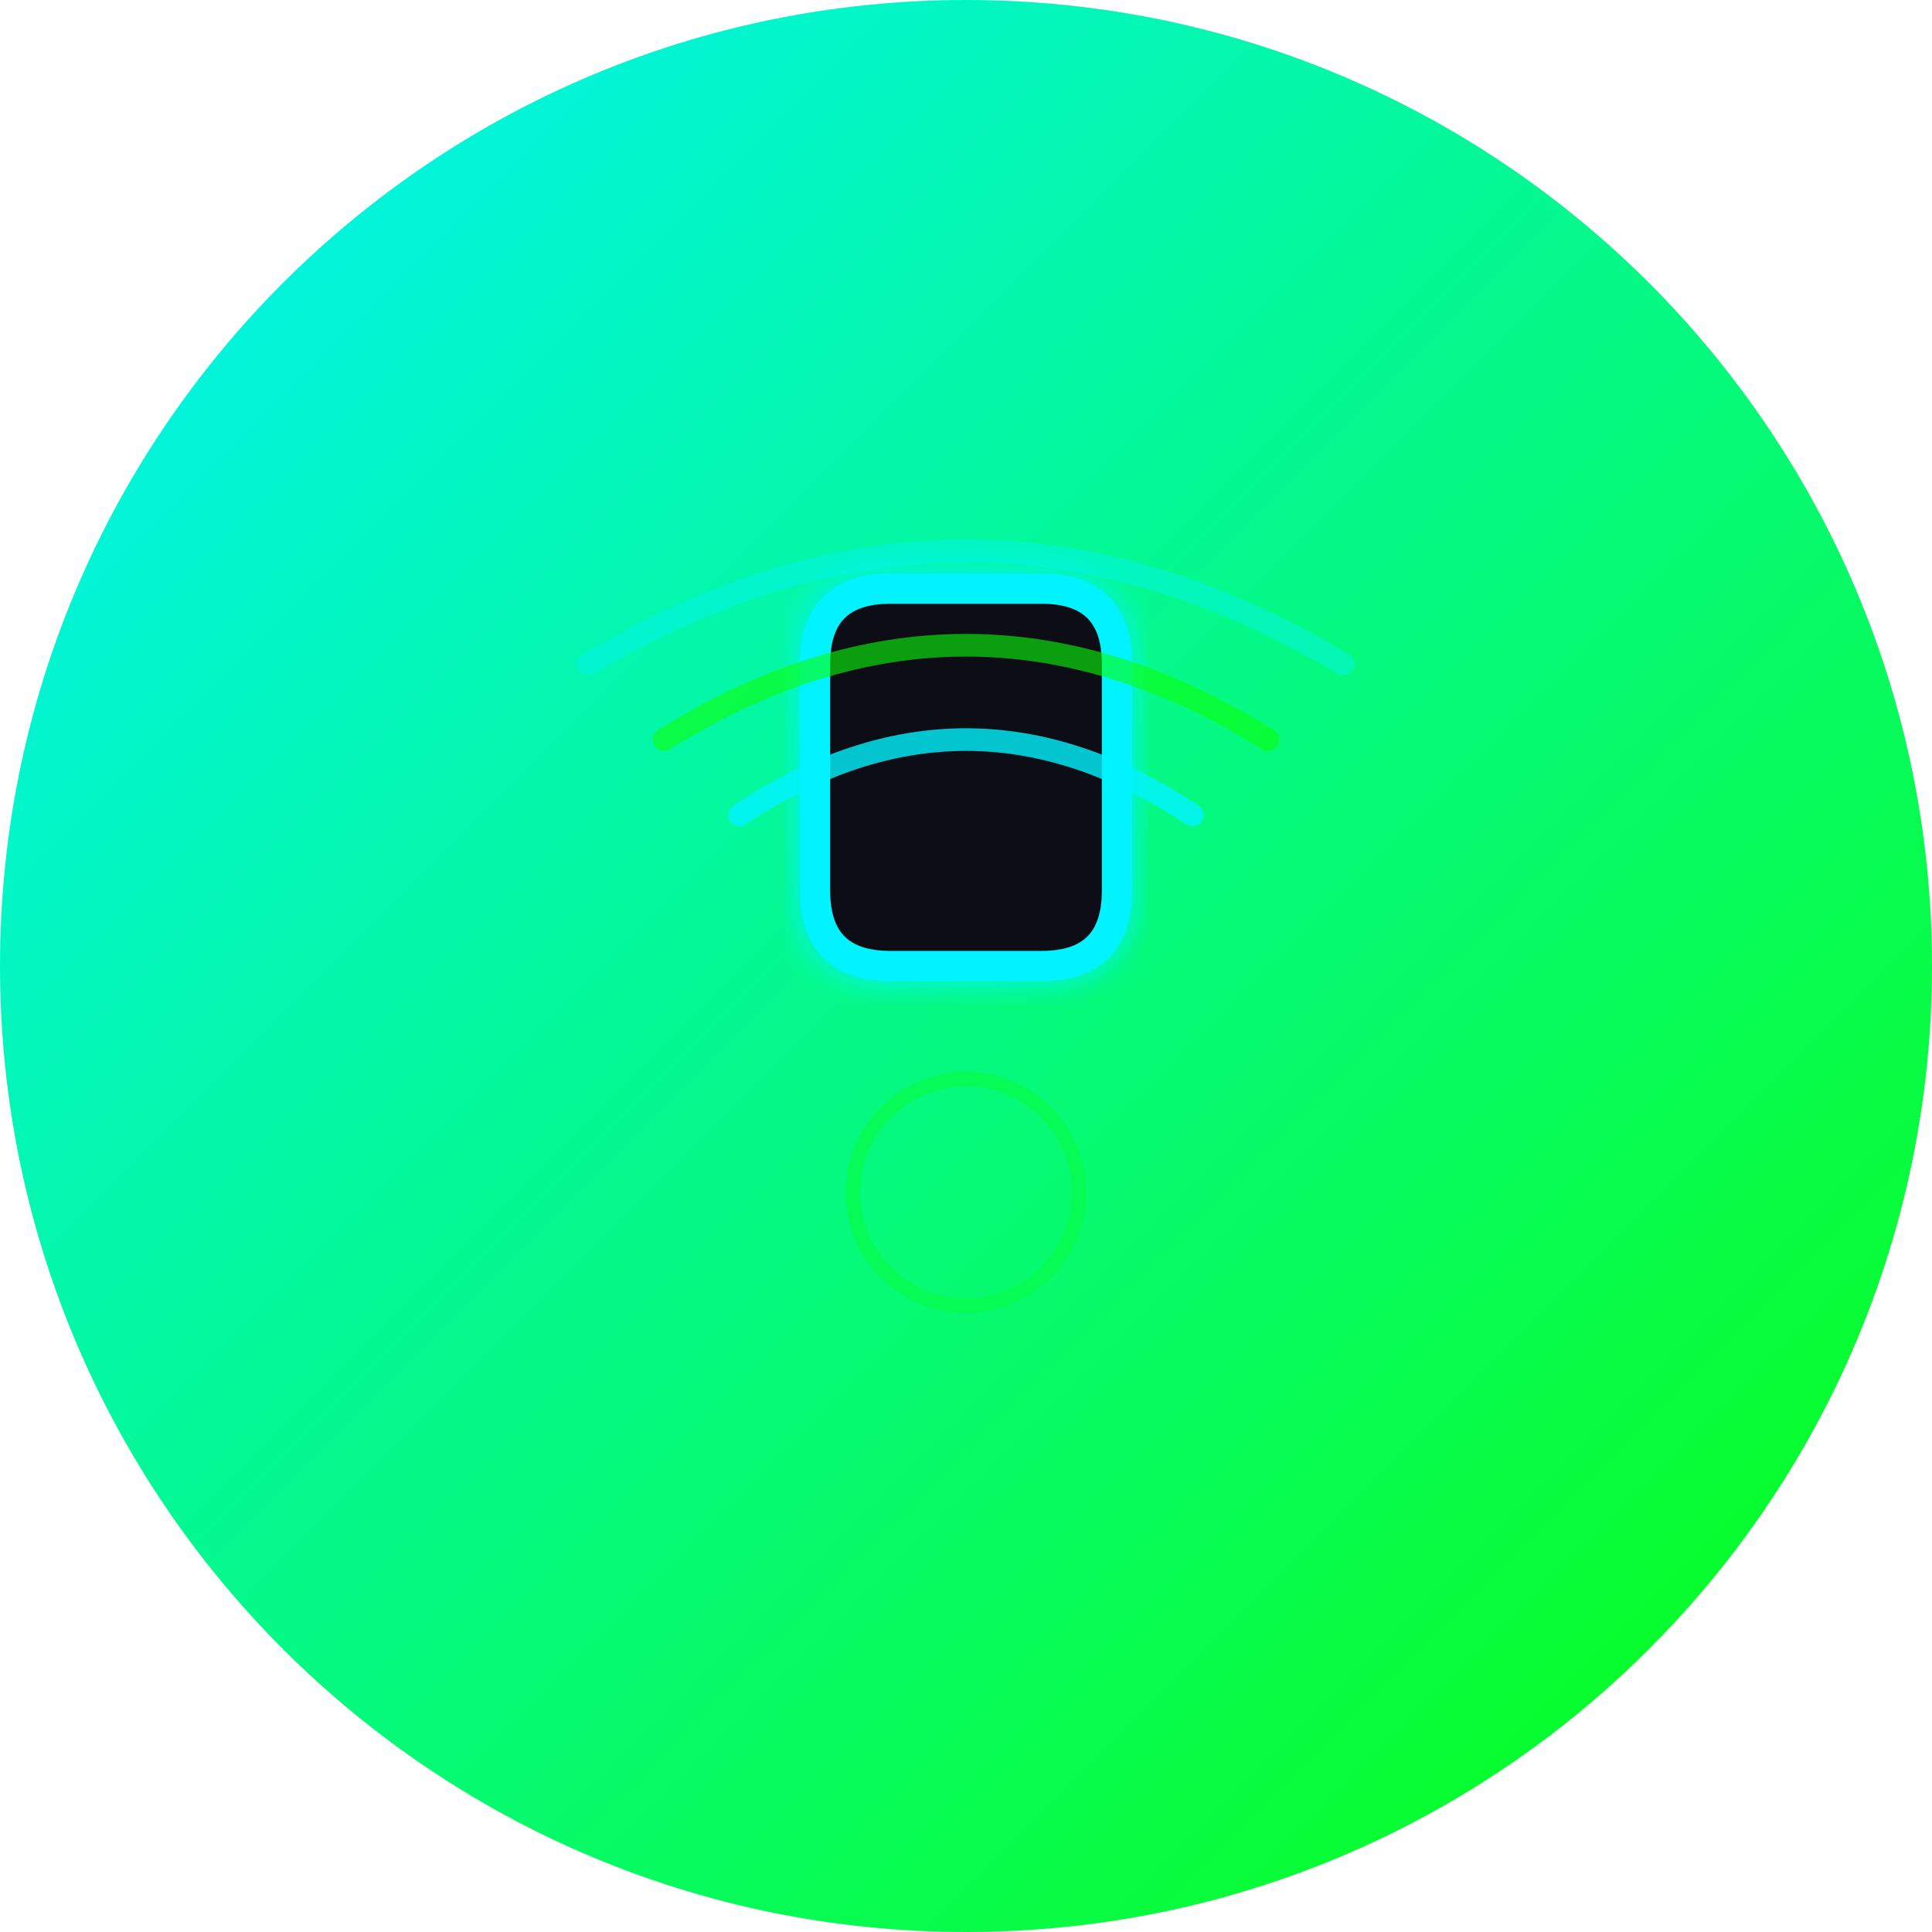
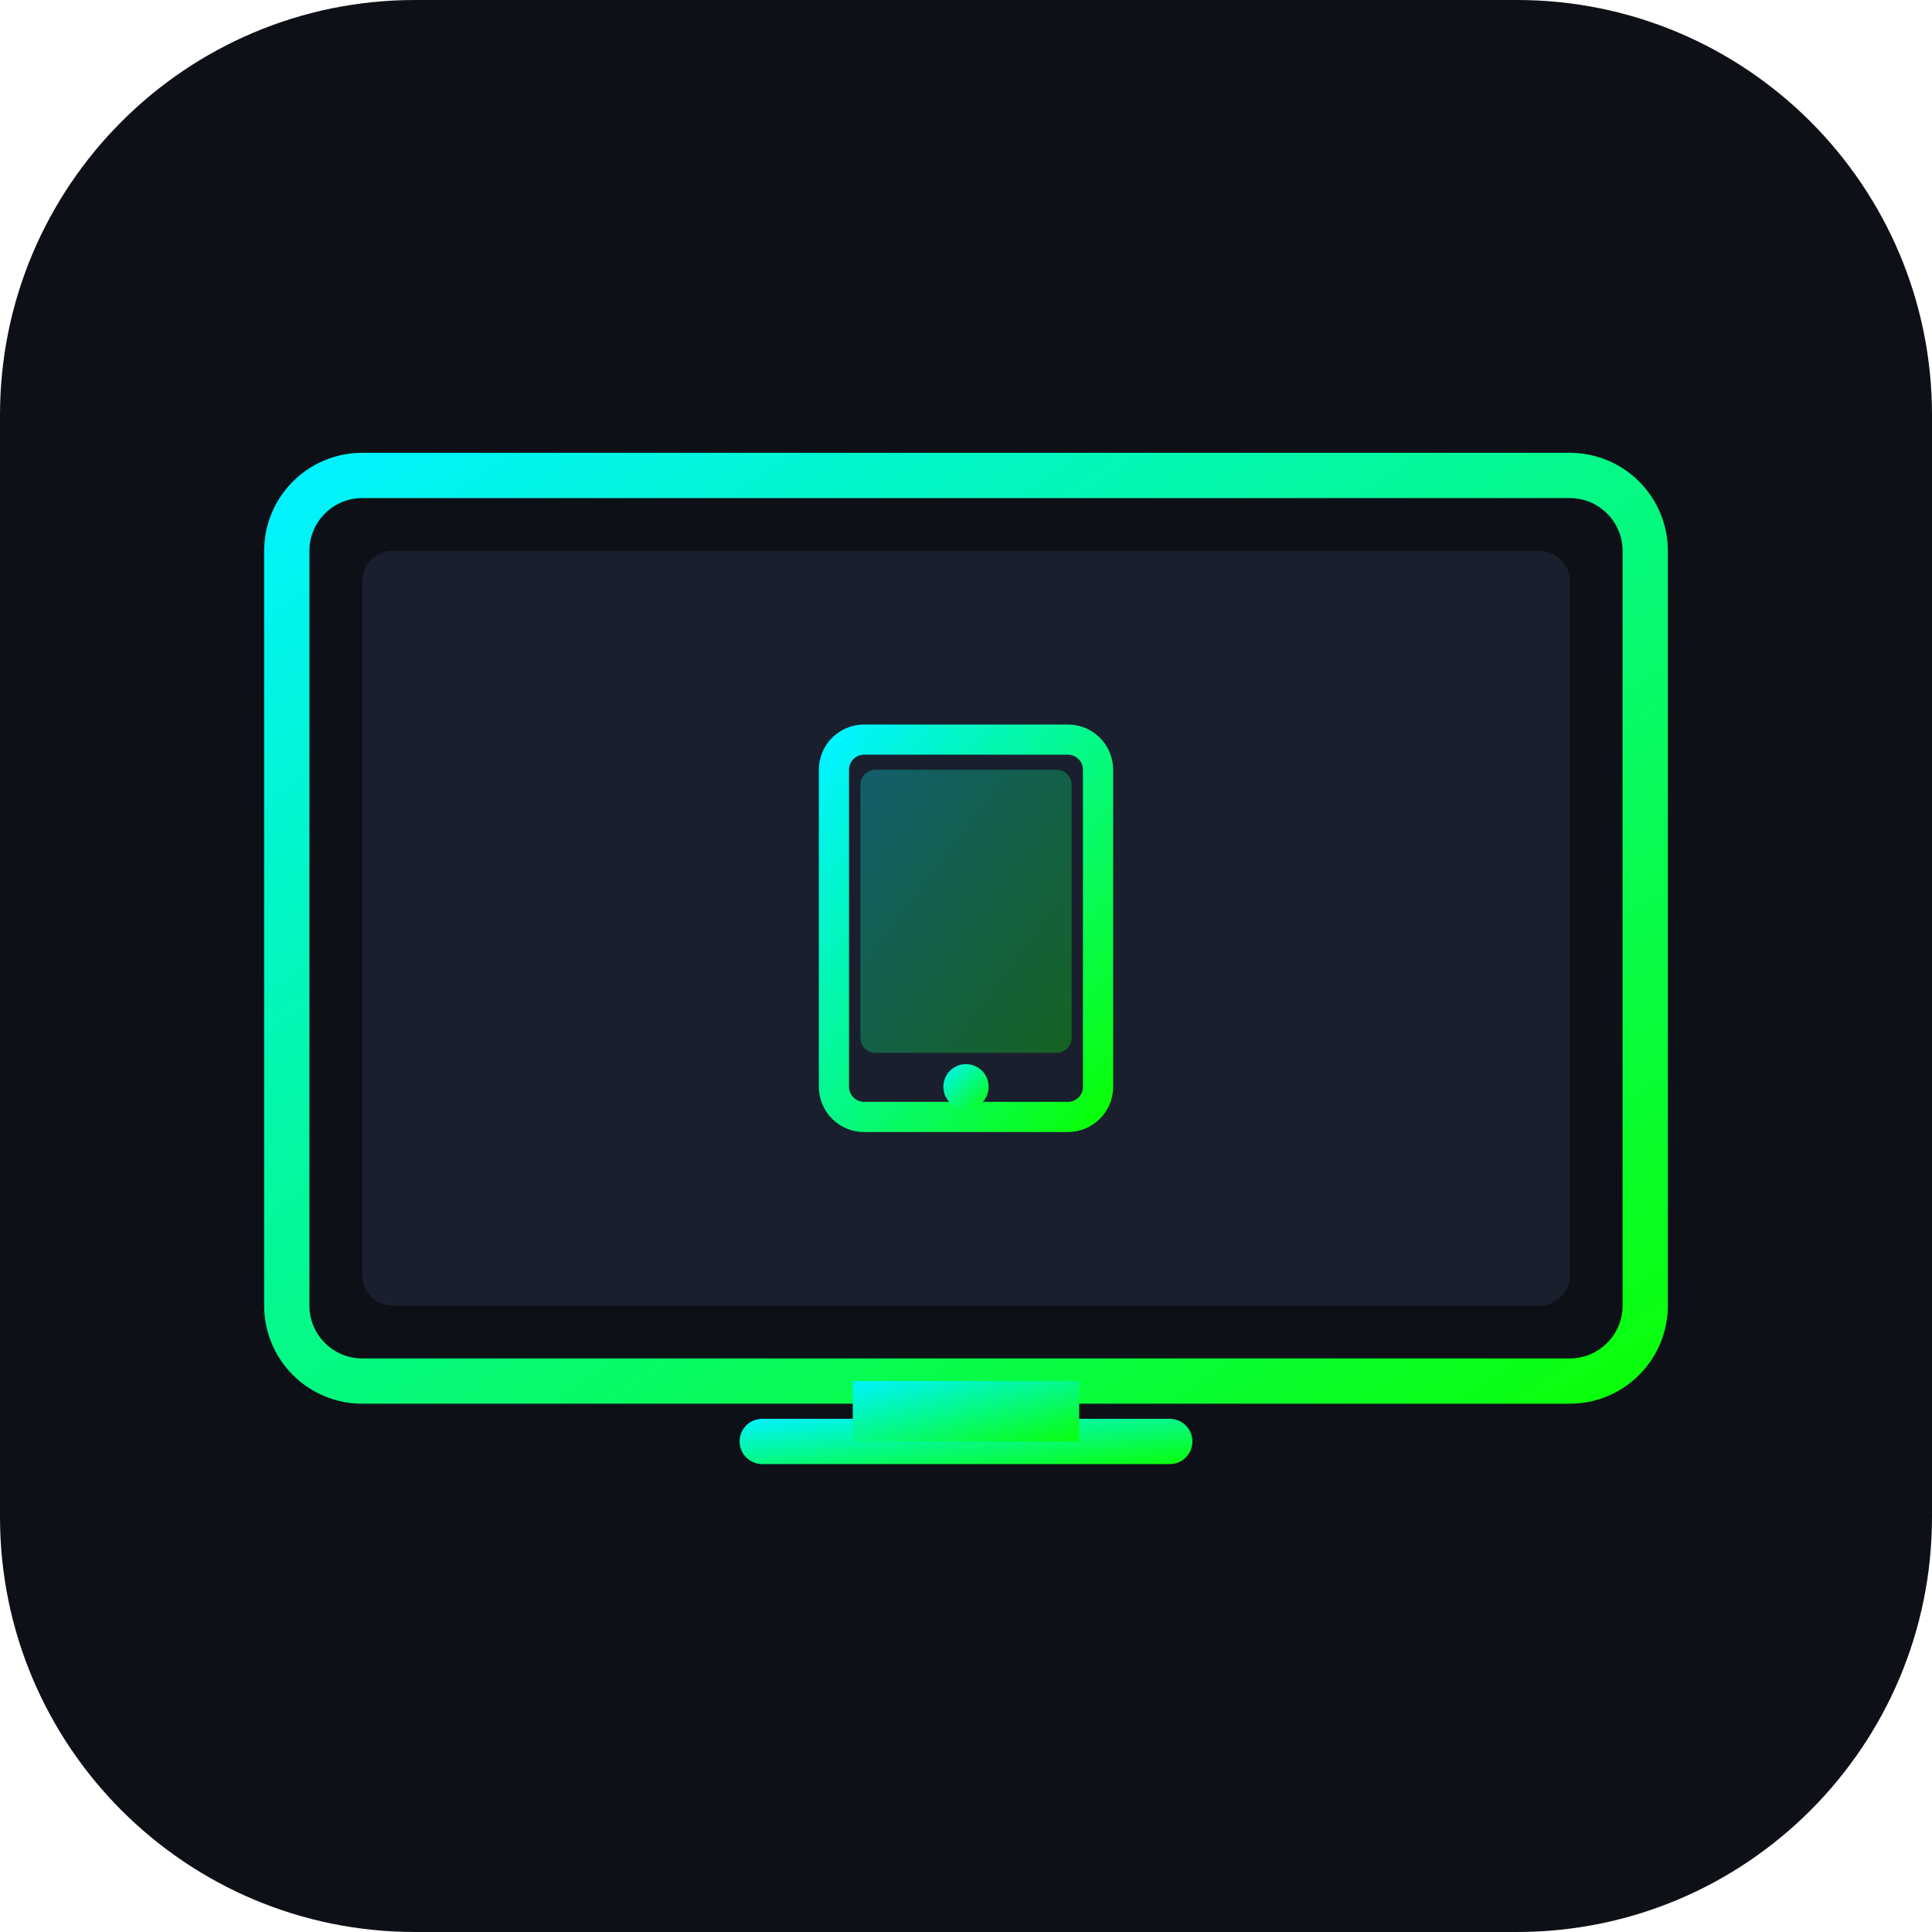
<svg xmlns="http://www.w3.org/2000/svg" width="512" height="512" viewBox="0 0 512 512" fill="none">
-   <circle cx="256" cy="256" r="256" fill="url(#gradient)" />
  <defs>
    <linearGradient id="gradient" x1="0%" y1="0%" x2="100%" y2="100%">
-       <stop offset="0%" style="stop-color:#00f3ff;stop-opacity:1" />
-       <stop offset="100%" style="stop-color:#0aff0a;stop-opacity:1" />
+       <stop offset="0%" style="stop-color:#00f3ff" />
+       <stop offset="100%" style="stop-color:#0aff0a" />
    </linearGradient>
-     <filter id="glow">
-       <feGaussianBlur stdDeviation="4" result="coloredBlur" />
-       <feMerge>
-         <feMergeNode in="coloredBlur" />
-         <feMergeNode in="SourceGraphic" />
-       </feMerge>
-     </filter>
  </defs>
-   <g transform="translate(256, 256)">
-     <path d="M -40 -80 L -40 -20 Q -40 0 -20 0 L 20 0 Q 40 0 40 -20 L 40 -80 Q 40 -100 20 -100 L -20 -100 Q -40 -100 -40 -80 Z" fill="#0d1117" stroke="#00f3ff" stroke-width="8" filter="url(#glow)" />
-     <circle cx="0" cy="60" r="30" fill="none" stroke="#00f3ff" stroke-width="4" opacity="0.6">
-       <animate attributeName="r" from="20" to="50" dur="2s" repeatCount="indefinite" />
-       <animate attributeName="opacity" from="0.8" to="0" dur="2s" repeatCount="indefinite" />
-     </circle>
-     <circle cx="0" cy="60" r="30" fill="none" stroke="#0aff0a" stroke-width="4" opacity="0.6">
-       <animate attributeName="r" from="20" to="50" dur="2s" begin="0.5s" repeatCount="indefinite" />
-       <animate attributeName="opacity" from="0.8" to="0" dur="2s" begin="0.5s" repeatCount="indefinite" />
-     </circle>
-     <path d="M -60 -40 Q 0 -80 60 -40" fill="none" stroke="#00f3ff" stroke-width="6" stroke-linecap="round" opacity="0.8" />
-     <path d="M -80 -60 Q 0 -110 80 -60" fill="none" stroke="#0aff0a" stroke-width="6" stroke-linecap="round" opacity="0.6" />
-     <path d="M -100 -80 Q 0 -140 100 -80" fill="none" stroke="#00f3ff" stroke-width="6" stroke-linecap="round" opacity="0.4" />
+   <rect width="512" height="512" rx="110" fill="#0d1117" />
+   <rect x="76" y="126" width="360" height="240" rx="20" fill="none" stroke="url(#gradient)" stroke-width="12" />
+   <rect x="96" y="146" width="320" height="200" rx="8" fill="#1a1f2e" />
+   <rect x="196" y="376" width="120" height="12" rx="6" fill="url(#gradient)" />
+   <rect x="226" y="366" width="60" height="16" fill="url(#gradient)" />
+   <g transform="translate(256, 246)">
+     <rect x="-35" y="-50" width="70" height="100" rx="8" fill="none" stroke="url(#gradient)" stroke-width="8" />
+     <rect x="-28" y="-42" width="56" height="75" rx="4" fill="url(#gradient)" opacity="0.3" />
+     <circle cx="0" cy="42" r="6" fill="url(#gradient)" />
  </g>
</svg>
